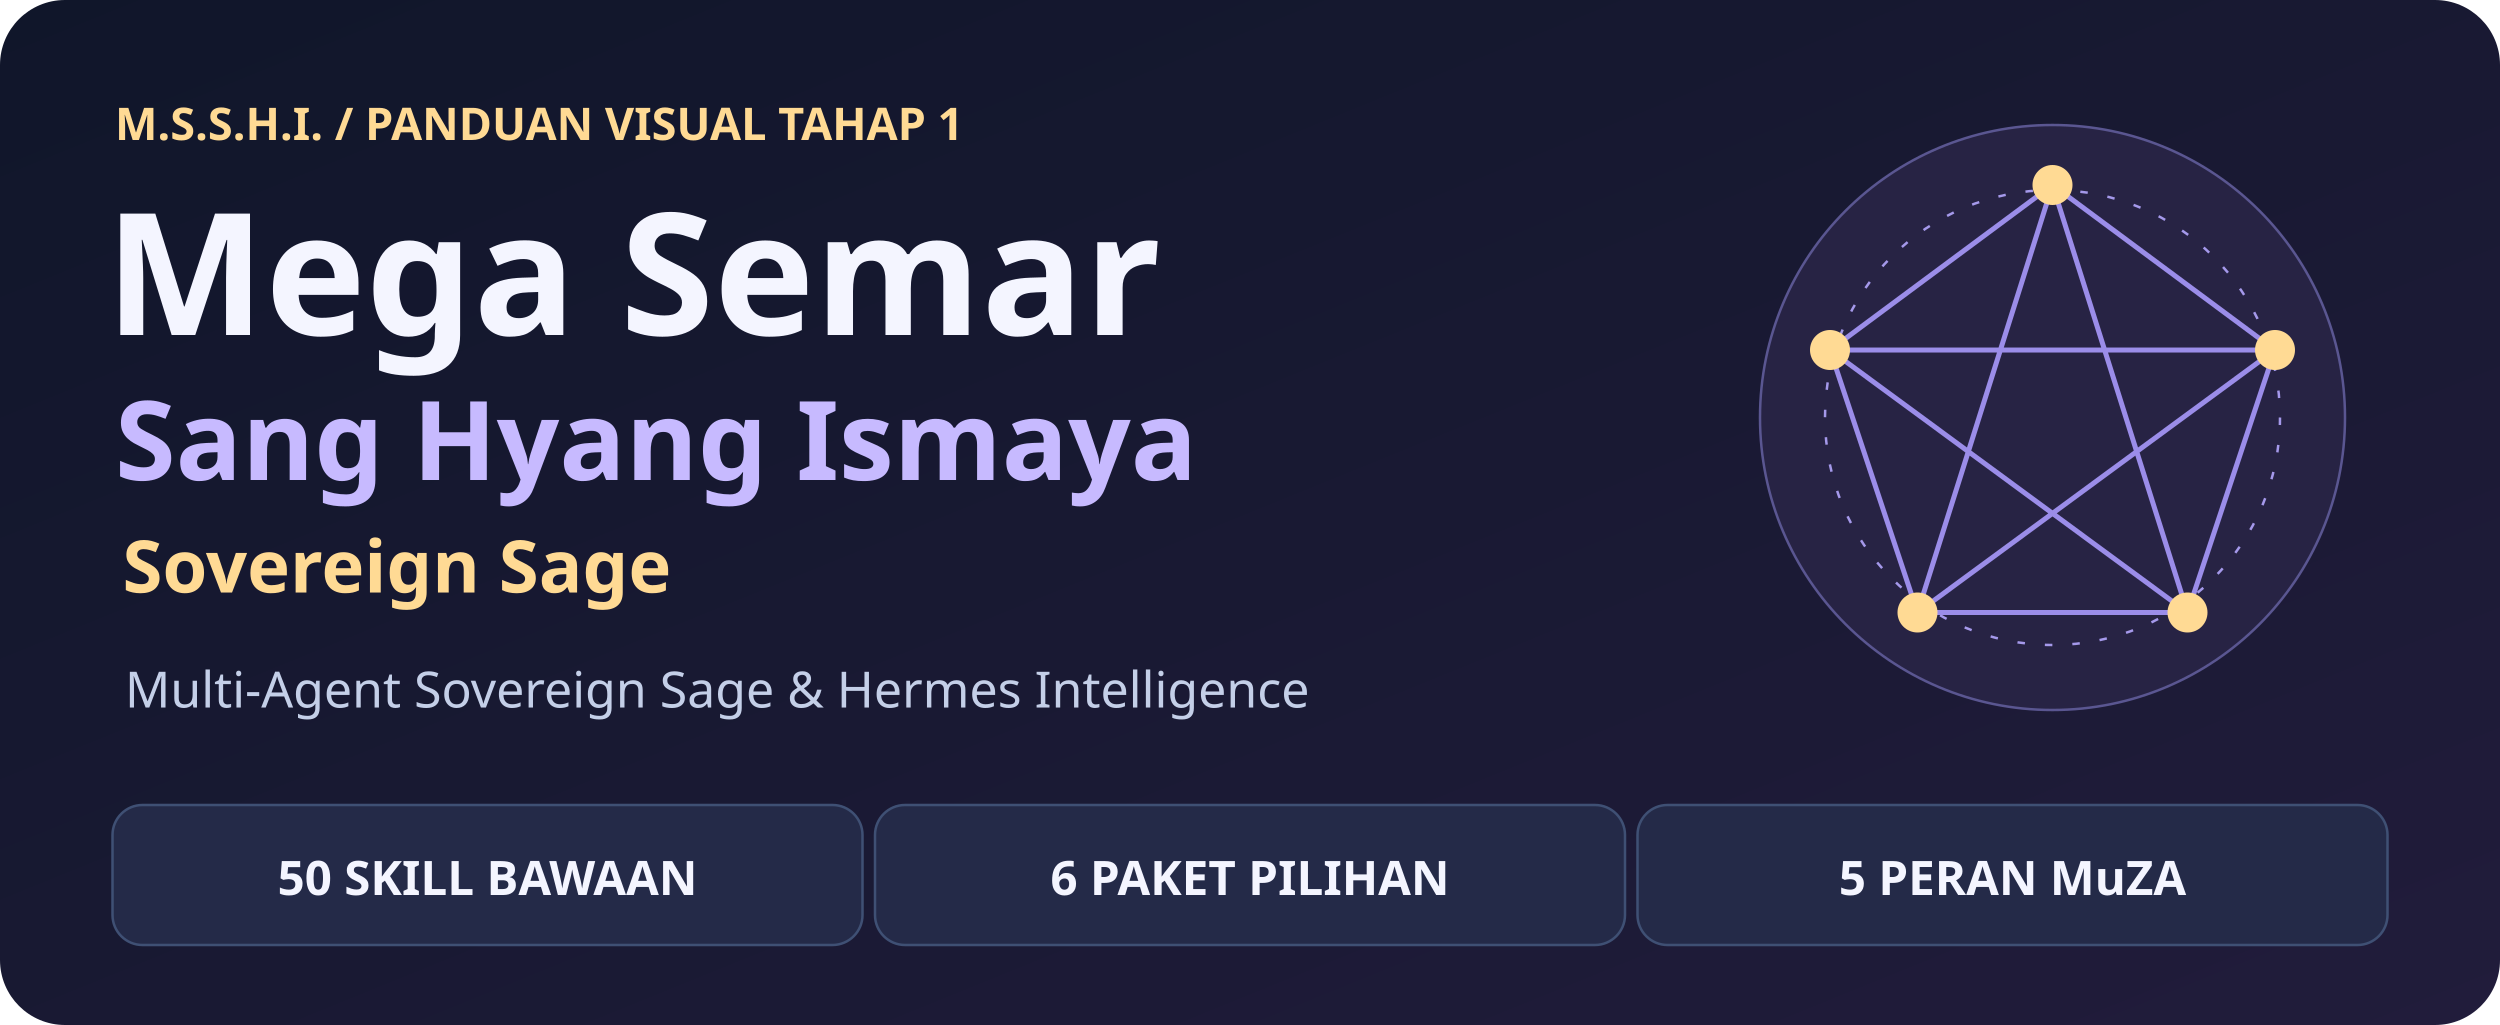
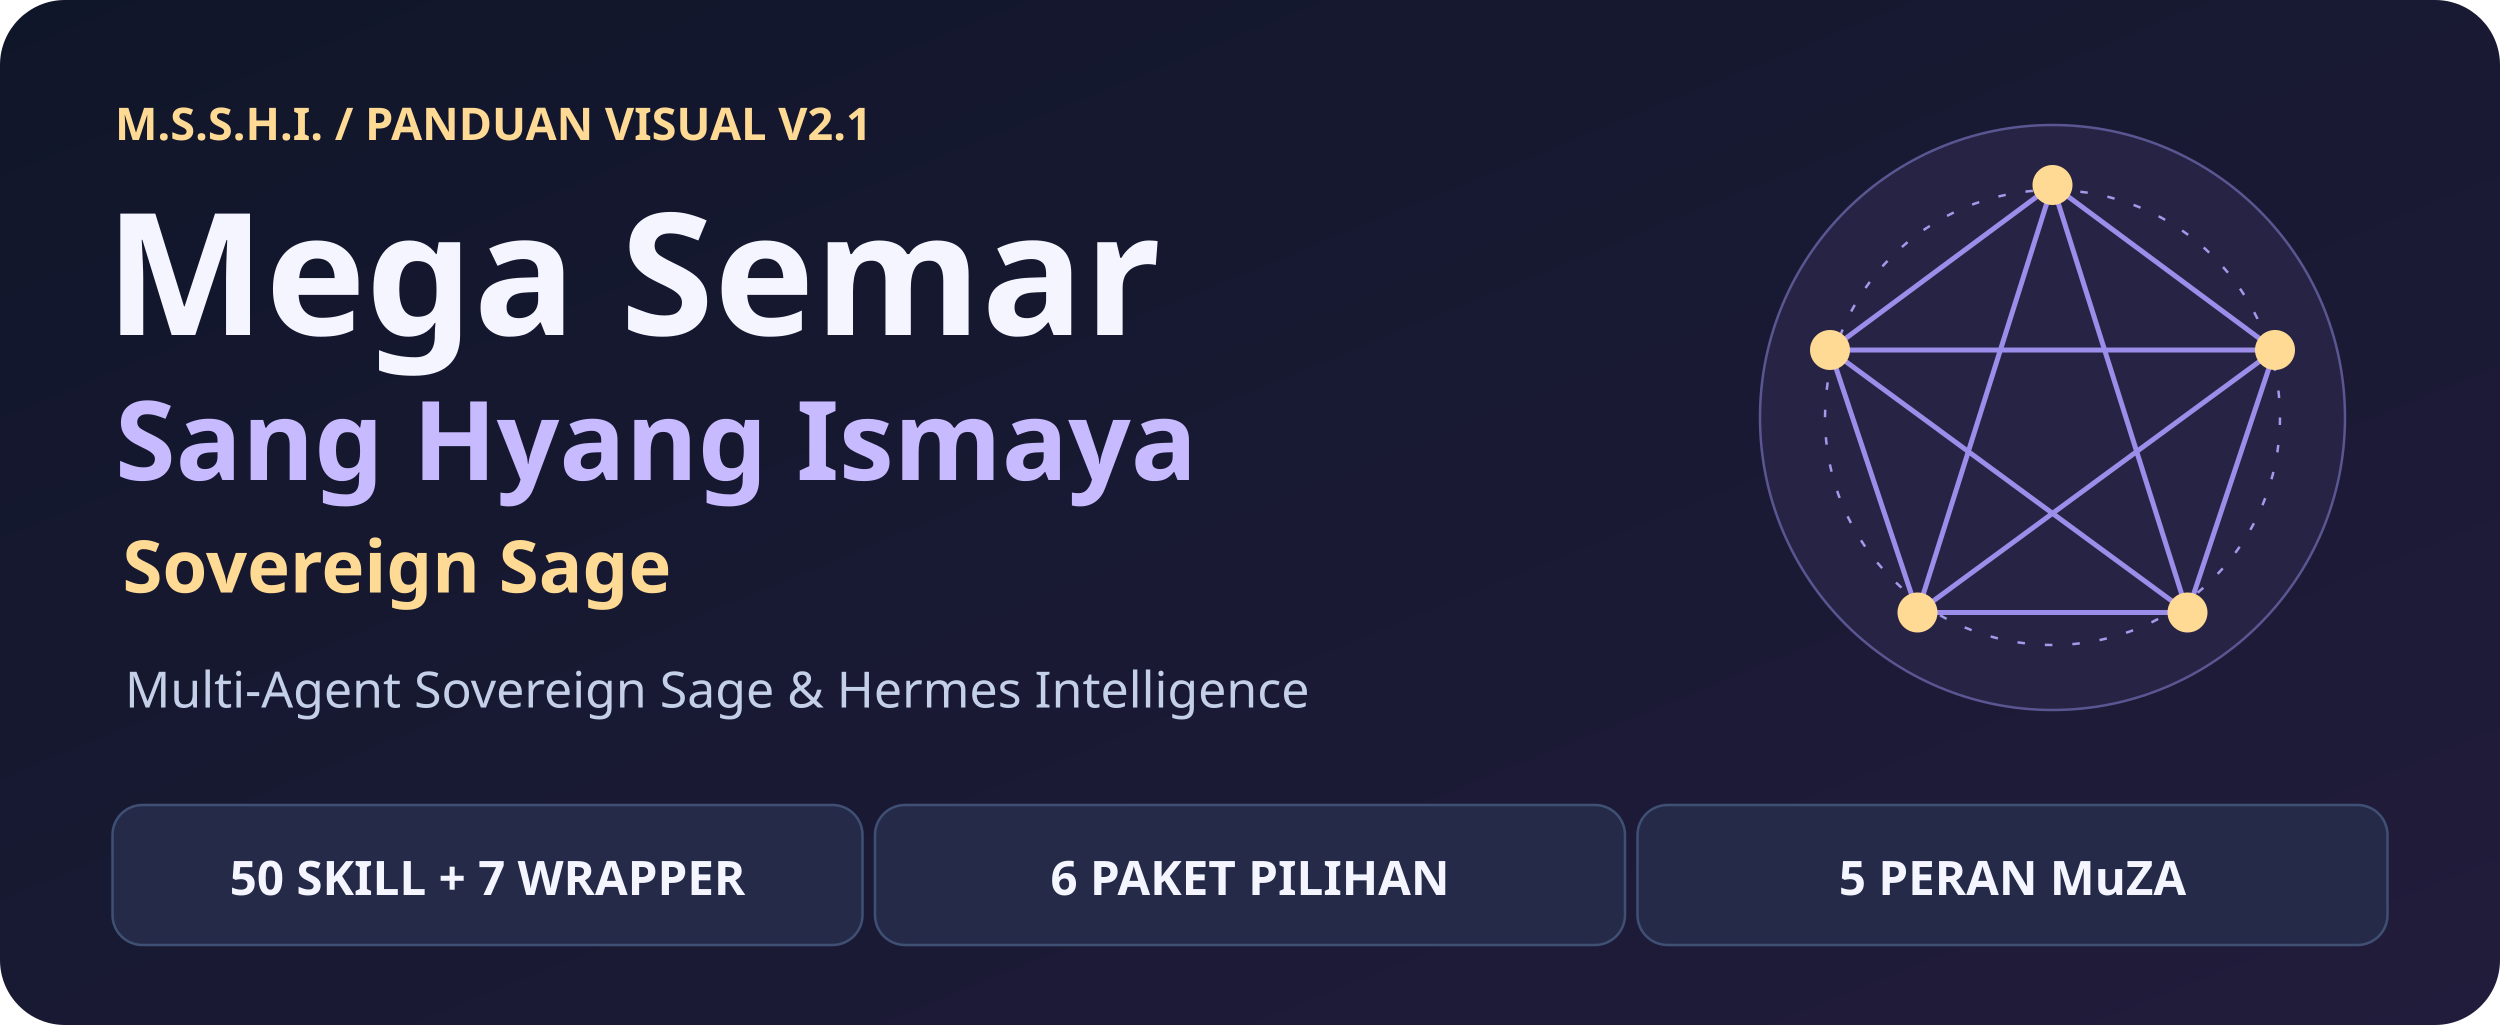
<svg xmlns="http://www.w3.org/2000/svg" viewBox="0 0 1000 410" width="1000" height="410" role="img" aria-labelledby="title desc">
  <defs>
    <linearGradient id="bg" x2="100%" y2="100%">
      <stop stop-color="#10162A" />
      <stop offset="1" stop-color="#211C3B" />
    </linearGradient>
    <marker id="forward" viewBox="0 0 10 10" refX="9" refY="5" markerWidth="5" markerHeight="5" orient="auto-start-reverse">
      <path d="M0 0L10 5 0 10Z" fill="#C7BAFF" />
    </marker>
    <marker id="return" viewBox="0 0 10 10" refX="9" refY="5" markerWidth="5" markerHeight="5" orient="auto-start-reverse">
      <path d="M0 0L10 5 0 10Z" fill="#A2E6D0" />
    </marker>
  </defs>
  <rect width="1000" height="410" rx="26" fill="url(#bg)" />
  <g font-family="Segoe UI,system-ui,sans-serif">
    <circle cx="821" cy="167" r="117" fill="#272344" stroke="#5A5691" />
    <circle cx="821" cy="167" r="91" fill="none" stroke="#A599EB" stroke-dasharray="3 8" />
    <path d="M821 74L910 140L875 245L767 245L732 140Z M821 74L875 245L732 140L910 140L767 245Z" fill="none" stroke="#9B8DE9" stroke-width="2" />
    <circle cx="821" cy="74" r="8" fill="#FFDA94" />
    <circle cx="910" cy="140" r="8" fill="#FFDA94" />
    <circle cx="875" cy="245" r="8" fill="#FFDA94" />
    <circle cx="767" cy="245" r="8" fill="#FFDA94" />
    <circle cx="732" cy="140" r="8" fill="#FFDA94" />
-     <text x="46" y="56" font-size="18" fill="#FFDA94" font-weight="750" text-anchor="start">M.S.S.H.I.    /    PANDUAN VISUAL TAHAP 1</text>
+     <text x="46" y="56" font-size="18" fill="#FFDA94" font-weight="750" text-anchor="start">M.S.S.H.I.    /    PANDUAN VISUAL V2.1</text>
    <text x="42" y="134" font-size="68" fill="#F4F5FF" font-weight="800" text-anchor="start">Mega Semar</text>
    <text x="46" y="192" font-size="44" fill="#C7BAFF" font-weight="750" text-anchor="start">Sang Hyang Ismaya</text>
    <text x="49" y="237" font-size="29" fill="#FFDA94" font-weight="730" text-anchor="start">Sovereign Sage</text>
    <text x="50" y="283" font-size="20" fill="#C4CFE8" font-weight="500" text-anchor="start">Multi-Agent Sovereign Sage &amp; Hermes Intelligence</text>
    <rect x="45" y="322" width="300" height="56" rx="12" fill="#242A48" stroke="#3F5074" />
-     <text x="195" y="358" font-size="19" fill="#F4F5FF" font-weight="740" text-anchor="middle">50 SKILL BAWAAN</text>
+     <text x="195" y="358" font-size="19" fill="#F4F5FF" font-weight="740" text-anchor="middle">50 SKILL + 7 WRAPPER</text>
    <rect x="350" y="322" width="300" height="56" rx="12" fill="#242A48" stroke="#3F5074" />
    <text x="500" y="358" font-size="19" fill="#F4F5FF" font-weight="740" text-anchor="middle">6 PAKET PILIHAN</text>
    <rect x="655" y="322" width="300" height="56" rx="12" fill="#242A48" stroke="#3F5074" />
    <text x="805" y="358" font-size="19" fill="#F4F5FF" font-weight="740" text-anchor="middle">5 PERAN MuZA</text>
  </g>
</svg>
